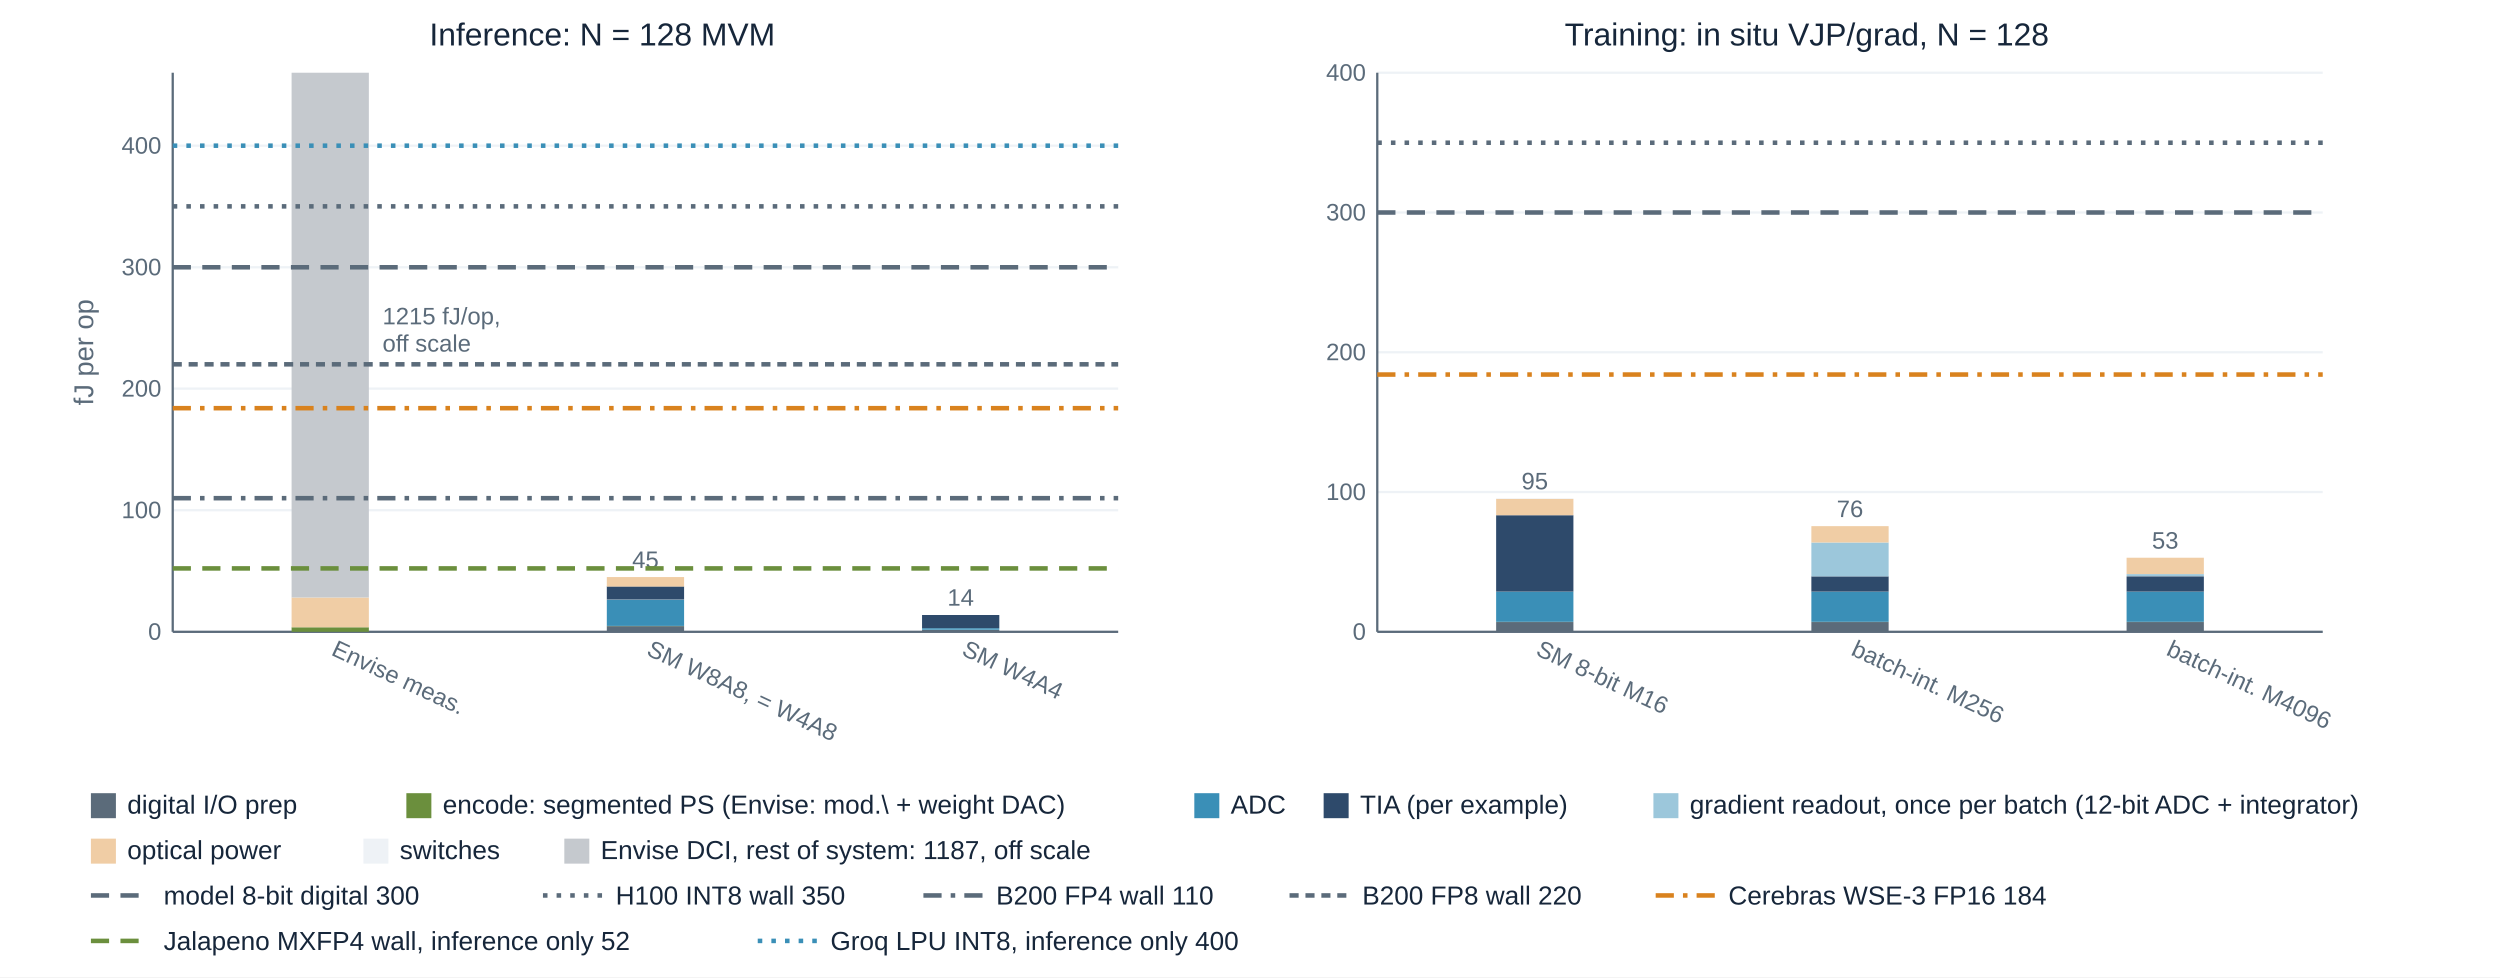
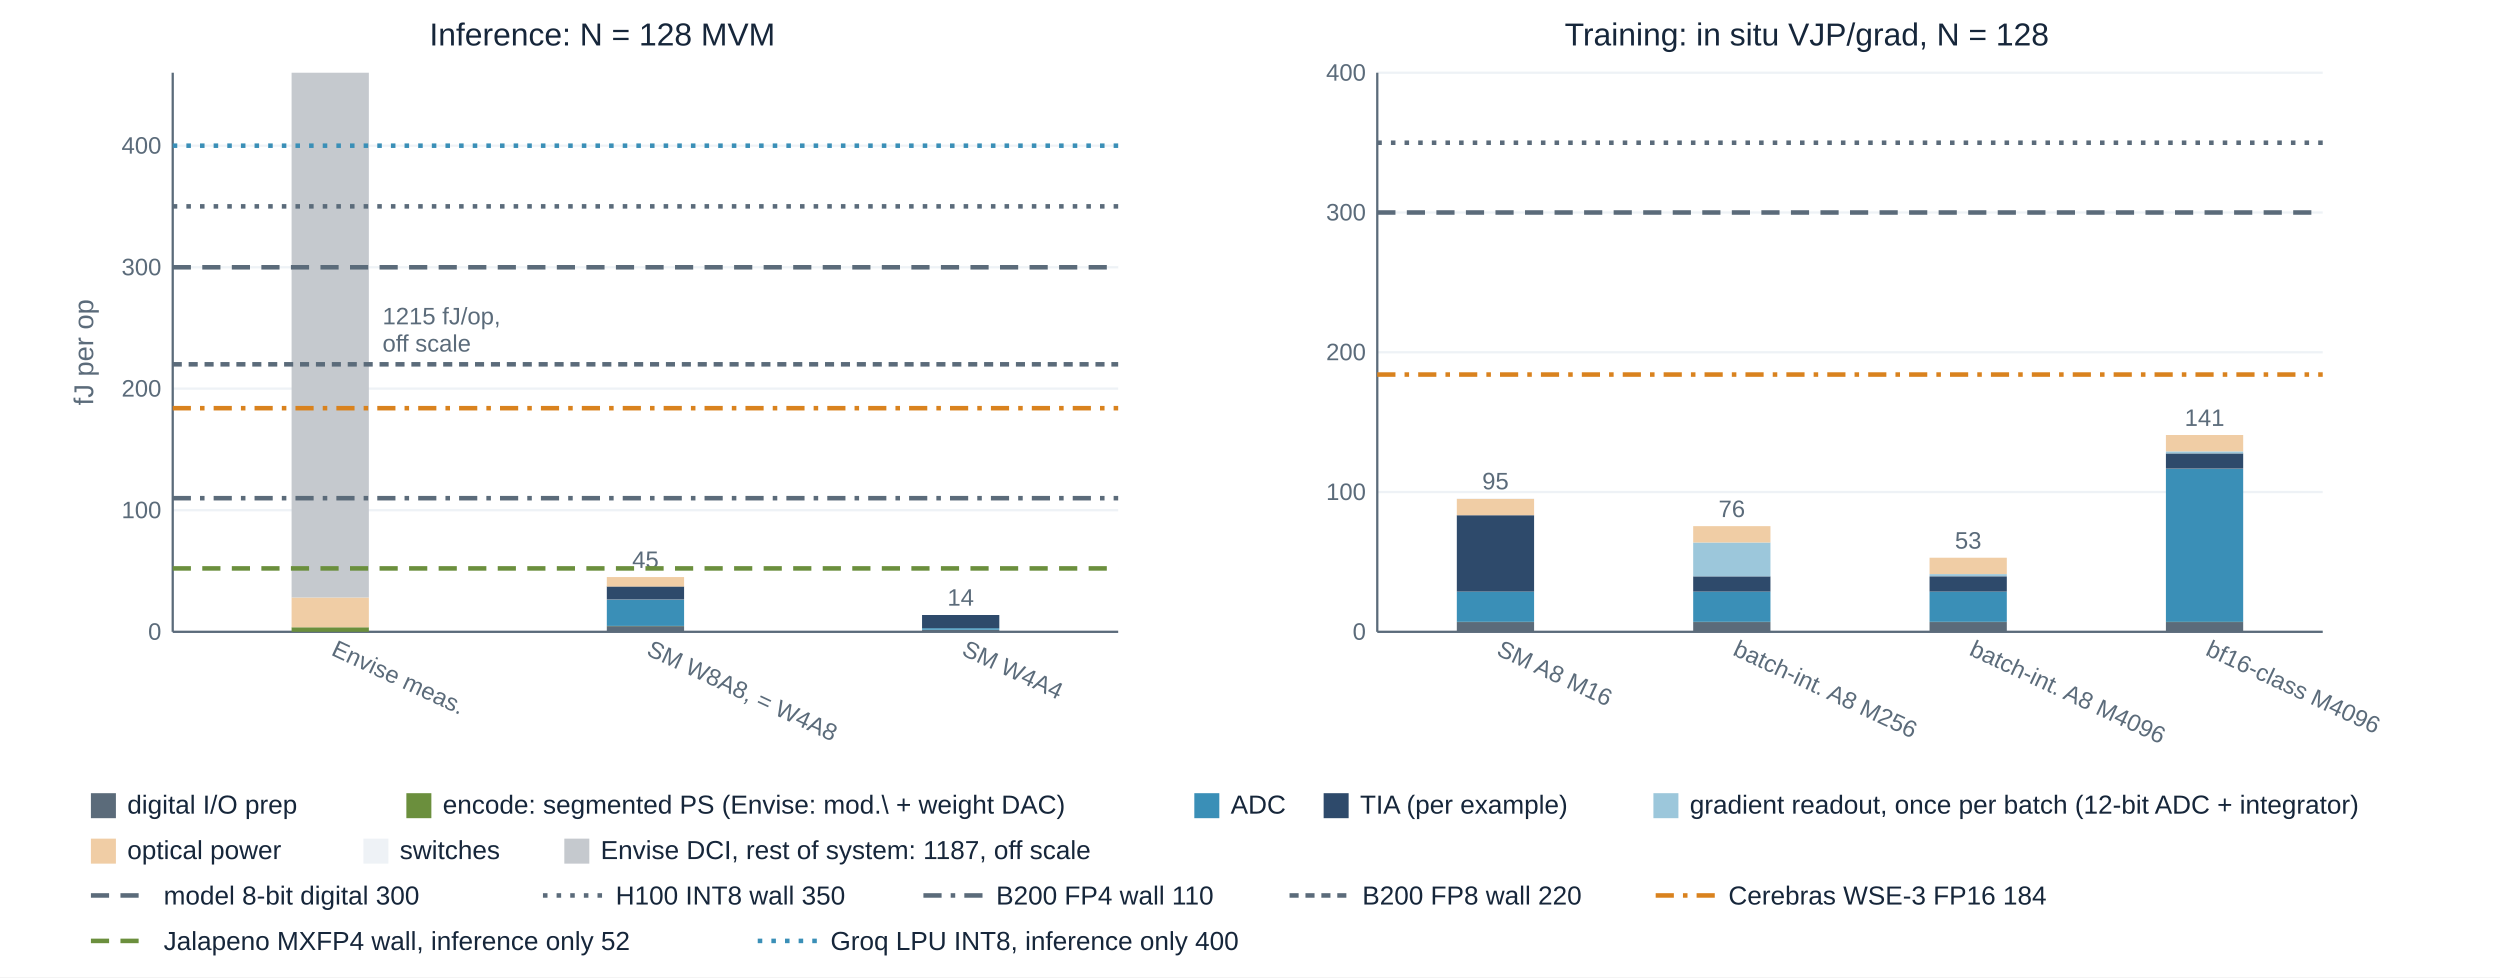
<svg xmlns="http://www.w3.org/2000/svg" viewBox="0 0 1100 430" width="1100" height="430" font-family="Fira Sans, Helvetica Neue, Arial, sans-serif">
  <style>.ttl{font-size:14px;fill:#16263A;text-anchor:middle}.tick{font-size:10.5px;fill:#5B6B7A}.lab{font-size:12px;fill:#5B6B7A}.grid{stroke:#EEF2F6;stroke-width:1}.axis{stroke:#5B6B7A;stroke-width:1}.leg{font-size:11.5px;fill:#16263A}</style>
  <rect width="1100" height="430" fill="#FFFFFF" />
  <text x="265" y="20" class="ttl">Inference: N = 128 MVM</text>
  <line x1="76" y1="278.0" x2="492" y2="278.0" class="grid" />
  <text x="71" y="281.5" class="tick" text-anchor="end">0</text>
  <line x1="76" y1="224.5" x2="492" y2="224.5" class="grid" />
  <text x="71" y="228.0" class="tick" text-anchor="end">100</text>
  <line x1="76" y1="171.0" x2="492" y2="171.0" class="grid" />
  <text x="71" y="174.5" class="tick" text-anchor="end">200</text>
  <line x1="76" y1="117.6" x2="492" y2="117.6" class="grid" />
  <text x="71" y="121.1" class="tick" text-anchor="end">300</text>
  <line x1="76" y1="64.1" x2="492" y2="64.1" class="grid" />
  <text x="71" y="67.6" class="tick" text-anchor="end">400</text>
  <line x1="76" y1="32" x2="76" y2="278" class="axis" />
  <line x1="76" y1="278" x2="492" y2="278" class="axis" />
  <text transform="translate(41,155) rotate(-90)" class="lab" text-anchor="middle">fJ per op</text>
  <rect x="128.3" y="276.0" width="34.0" height="2.0" fill="#6B8F3D" />
  <rect x="128.3" y="262.9" width="34.0" height="13.1" fill="#F0CDA5" />
  <rect x="128.3" y="32.0" width="34.0" height="230.9" fill="#C5C9CE" />
  <text x="168.3" y="142.7" class="tick" text-anchor="start">1215 fJ/op,</text>
  <text x="168.3" y="154.7" class="tick" text-anchor="start">off scale</text>
  <text transform="translate(145.3,288) rotate(25)" class="tick" text-anchor="start">Envise meas.</text>
  <rect x="267.0" y="275.5" width="34.0" height="2.5" fill="#5B6B7A" />
  <rect x="267.0" y="275.4" width="34.0" height="0.1" fill="#6B8F3D" />
  <rect x="267.0" y="263.9" width="34.0" height="11.5" fill="#3A8FB7" />
  <rect x="267.0" y="258.0" width="34.0" height="5.8" fill="#2E4A6B" />
  <rect x="267.0" y="253.9" width="34.0" height="4.2" fill="#F0CDA5" />
  <text x="284.0" y="249.9" class="tick" text-anchor="middle">45</text>
  <text transform="translate(284.0,288) rotate(25)" class="tick" text-anchor="start">SM W8A8, = W4A8</text>
  <rect x="405.7" y="277.2" width="34.0" height="0.8" fill="#5B6B7A" />
  <rect x="405.7" y="277.1" width="34.0" height="0.0" fill="#6B8F3D" />
  <rect x="405.7" y="276.4" width="34.0" height="0.7" fill="#3A8FB7" />
  <rect x="405.7" y="270.6" width="34.0" height="5.8" fill="#2E4A6B" />
  <rect x="405.7" y="270.5" width="34.0" height="0.0" fill="#F0CDA5" />
  <text x="422.7" y="266.5" class="tick" text-anchor="middle">14</text>
  <text transform="translate(422.7,288) rotate(25)" class="tick" text-anchor="start">SM W4A4</text>
  <line x1="76" y1="117.6" x2="492" y2="117.6" stroke="#5B6B7A" stroke-width="2" stroke-dasharray="8,5" />
  <line x1="76" y1="90.8" x2="492" y2="90.8" stroke="#5B6B7A" stroke-width="2" stroke-dasharray="2,4" />
  <line x1="76" y1="219.2" x2="492" y2="219.2" stroke="#5B6B7A" stroke-width="2" stroke-dasharray="8,4,2,4" />
  <line x1="76" y1="160.3" x2="492" y2="160.3" stroke="#5B6B7A" stroke-width="2" stroke-dasharray="4,3" />
  <line x1="76" y1="179.6" x2="492" y2="179.6" stroke="#D9821E" stroke-width="2" stroke-dasharray="8,4,2,4" />
  <line x1="76" y1="250.1" x2="492" y2="250.1" stroke="#6B8F3D" stroke-width="2" stroke-dasharray="8,5" />
  <line x1="76" y1="64.1" x2="492" y2="64.1" stroke="#3A8FB7" stroke-width="2" stroke-dasharray="2,4" />
  <text x="795" y="20" class="ttl">Training: in situ VJP/grad, N = 128</text>
  <line x1="606" y1="278.0" x2="1022" y2="278.0" class="grid" />
  <text x="601" y="281.5" class="tick" text-anchor="end">0</text>
  <line x1="606" y1="216.5" x2="1022" y2="216.5" class="grid" />
  <text x="601" y="220.0" class="tick" text-anchor="end">100</text>
  <line x1="606" y1="155.0" x2="1022" y2="155.0" class="grid" />
  <text x="601" y="158.5" class="tick" text-anchor="end">200</text>
  <line x1="606" y1="93.5" x2="1022" y2="93.5" class="grid" />
  <text x="601" y="97.0" class="tick" text-anchor="end">300</text>
  <line x1="606" y1="32.0" x2="1022" y2="32.0" class="grid" />
  <text x="601" y="35.5" class="tick" text-anchor="end">400</text>
  <line x1="606" y1="32" x2="606" y2="278" class="axis" />
  <line x1="606" y1="278" x2="1022" y2="278" class="axis" />
-   <rect x="658.3" y="273.7" width="34.0" height="4.3" fill="#5B6B7A" />
-   <rect x="658.3" y="273.6" width="34.0" height="0.1" fill="#6B8F3D" />
-   <rect x="658.3" y="260.3" width="34.0" height="13.3" fill="#3A8FB7" />
-   <rect x="658.3" y="226.7" width="34.0" height="33.6" fill="#2E4A6B" />
-   <rect x="658.3" y="219.5" width="34.0" height="7.2" fill="#F0CDA5" />
-   <rect x="658.3" y="219.3" width="34.0" height="0.2" fill="#EEF2F6" />
-   <text x="675.3" y="215.3" class="tick" text-anchor="middle">95</text>
-   <text transform="translate(675.3,288) rotate(25)" class="tick" text-anchor="start">SM 8-bit M16</text>
-   <rect x="797.0" y="273.7" width="34.0" height="4.3" fill="#5B6B7A" />
-   <rect x="797.0" y="273.6" width="34.0" height="0.1" fill="#6B8F3D" />
-   <rect x="797.0" y="260.3" width="34.0" height="13.3" fill="#3A8FB7" />
-   <rect x="797.0" y="253.6" width="34.0" height="6.7" fill="#2E4A6B" />
-   <rect x="797.0" y="238.7" width="34.0" height="14.9" fill="#9CC7DB" />
-   <rect x="797.0" y="231.5" width="34.0" height="7.2" fill="#F0CDA5" />
-   <rect x="797.0" y="231.5" width="34.0" height="0.0" fill="#EEF2F6" />
-   <text x="814.0" y="227.5" class="tick" text-anchor="middle">76</text>
-   <text transform="translate(814.0,288) rotate(25)" class="tick" text-anchor="start">batch-int. M256</text>
-   <rect x="935.7" y="273.7" width="34.0" height="4.3" fill="#5B6B7A" />
-   <rect x="935.7" y="273.6" width="34.0" height="0.1" fill="#6B8F3D" />
-   <rect x="935.7" y="260.3" width="34.0" height="13.3" fill="#3A8FB7" />
-   <rect x="935.7" y="253.6" width="34.0" height="6.7" fill="#2E4A6B" />
-   <rect x="935.7" y="252.6" width="34.0" height="0.9" fill="#9CC7DB" />
-   <rect x="935.7" y="245.4" width="34.0" height="7.2" fill="#F0CDA5" />
-   <rect x="935.7" y="245.4" width="34.0" height="0.0" fill="#EEF2F6" />
-   <text x="952.7" y="241.4" class="tick" text-anchor="middle">53</text>
-   <text transform="translate(952.7,288) rotate(25)" class="tick" text-anchor="start">batch-int. M4096</text>
+   <rect x="641.0" y="273.7" width="34.0" height="4.3" fill="#5B6B7A" />
+   <rect x="641.0" y="273.6" width="34.0" height="0.1" fill="#6B8F3D" />
+   <rect x="641.0" y="260.3" width="34.0" height="13.3" fill="#3A8FB7" />
+   <rect x="641.0" y="226.7" width="34.0" height="33.6" fill="#2E4A6B" />
+   <rect x="641.0" y="219.5" width="34.0" height="7.2" fill="#F0CDA5" />
+   <rect x="641.0" y="219.3" width="34.0" height="0.2" fill="#EEF2F6" />
+   <text x="658.0" y="215.3" class="tick" text-anchor="middle">95</text>
+   <text transform="translate(658.0,288) rotate(25)" class="tick" text-anchor="start">SM A8 M16</text>
+   <rect x="745.0" y="273.7" width="34.0" height="4.3" fill="#5B6B7A" />
+   <rect x="745.0" y="273.6" width="34.0" height="0.1" fill="#6B8F3D" />
+   <rect x="745.0" y="260.3" width="34.0" height="13.3" fill="#3A8FB7" />
+   <rect x="745.0" y="253.6" width="34.0" height="6.7" fill="#2E4A6B" />
+   <rect x="745.0" y="238.7" width="34.0" height="14.9" fill="#9CC7DB" />
+   <rect x="745.0" y="231.5" width="34.0" height="7.2" fill="#F0CDA5" />
+   <rect x="745.0" y="231.5" width="34.0" height="0.0" fill="#EEF2F6" />
+   <text x="762.0" y="227.5" class="tick" text-anchor="middle">76</text>
+   <text transform="translate(762.0,288) rotate(25)" class="tick" text-anchor="start">batch-int. A8 M256</text>
+   <rect x="849.0" y="273.7" width="34.0" height="4.3" fill="#5B6B7A" />
+   <rect x="849.0" y="273.6" width="34.0" height="0.1" fill="#6B8F3D" />
+   <rect x="849.0" y="260.3" width="34.0" height="13.3" fill="#3A8FB7" />
+   <rect x="849.0" y="253.6" width="34.0" height="6.7" fill="#2E4A6B" />
+   <rect x="849.0" y="252.6" width="34.0" height="0.9" fill="#9CC7DB" />
+   <rect x="849.0" y="245.4" width="34.0" height="7.2" fill="#F0CDA5" />
+   <rect x="849.0" y="245.4" width="34.0" height="0.0" fill="#EEF2F6" />
+   <text x="866.0" y="241.4" class="tick" text-anchor="middle">53</text>
+   <text transform="translate(866.0,288) rotate(25)" class="tick" text-anchor="start">batch-int. A8 M4096</text>
+   <rect x="953.0" y="273.7" width="34.0" height="4.3" fill="#5B6B7A" />
+   <rect x="953.0" y="273.5" width="34.0" height="0.2" fill="#6B8F3D" />
+   <rect x="953.0" y="206.3" width="34.0" height="67.3" fill="#3A8FB7" />
+   <rect x="953.0" y="199.5" width="34.0" height="6.7" fill="#2E4A6B" />
+   <rect x="953.0" y="198.6" width="34.0" height="0.9" fill="#9CC7DB" />
+   <rect x="953.0" y="191.4" width="34.0" height="7.2" fill="#F0CDA5" />
+   <rect x="953.0" y="191.4" width="34.0" height="0.0" fill="#EEF2F6" />
+   <text x="970.0" y="187.4" class="tick" text-anchor="middle">141</text>
+   <text transform="translate(970.0,288) rotate(25)" class="tick" text-anchor="start">bf16-class M4096</text>
  <line x1="606" y1="93.5" x2="1022" y2="93.5" stroke="#5B6B7A" stroke-width="2" stroke-dasharray="8,5" />
  <line x1="606" y1="62.8" x2="1022" y2="62.8" stroke="#5B6B7A" stroke-width="2" stroke-dasharray="2,4" />
  <line x1="606" y1="164.8" x2="1022" y2="164.8" stroke="#D9821E" stroke-width="2" stroke-dasharray="8,4,2,4" />
  <rect x="40" y="349" width="11" height="11" fill="#5B6B7A" />
  <text x="56" y="358" class="leg">digital I/O prep</text>
  <rect x="178.8" y="349" width="11" height="11" fill="#6B8F3D" />
  <text x="194.8" y="358" class="leg">encode: segmented PS (Envise: mod.\ + weight DAC)</text>
  <rect x="525.5" y="349" width="11" height="11" fill="#3A8FB7" />
  <text x="541.5" y="358" class="leg">ADC</text>
  <rect x="582.4" y="349" width="11" height="11" fill="#2E4A6B" />
  <text x="598.4" y="358" class="leg">TIA (per example)</text>
  <rect x="727.5" y="349" width="11" height="11" fill="#9CC7DB" />
  <text x="743.5" y="358" class="leg">gradient readout, once per batch (12-bit ADC + integrator)</text>
  <rect x="40" y="369" width="11" height="11" fill="#F0CDA5" />
  <text x="56" y="378" class="leg">optical power</text>
  <rect x="159.9" y="369" width="11" height="11" fill="#EEF2F6" />
  <text x="175.9" y="378" class="leg">switches</text>
  <rect x="248.3" y="369" width="11" height="11" fill="#C5C9CE" />
  <text x="264.3" y="378" class="leg">Envise DCI, rest of system: 1187, off scale</text>
  <line x1="40" y1="394" x2="66" y2="394" stroke="#5B6B7A" stroke-width="2" stroke-dasharray="8,5" />
  <text x="72" y="398" class="leg">model 8-bit digital 300</text>
  <line x1="238.9" y1="394" x2="264.9" y2="394" stroke="#5B6B7A" stroke-width="2" stroke-dasharray="2,4" />
  <text x="270.9" y="398" class="leg">H100 INT8 wall 350</text>
  <line x1="406.3" y1="394" x2="432.3" y2="394" stroke="#5B6B7A" stroke-width="2" stroke-dasharray="8,4,2,4" />
  <text x="438.3" y="398" class="leg">B200 FP4 wall 110</text>
  <line x1="567.4" y1="394" x2="593.4" y2="394" stroke="#5B6B7A" stroke-width="2" stroke-dasharray="4,3" />
  <text x="599.4" y="398" class="leg">B200 FP8 wall 220</text>
  <line x1="728.5" y1="394" x2="754.5" y2="394" stroke="#D9821E" stroke-width="2" stroke-dasharray="8,4,2,4" />
  <text x="760.5" y="398" class="leg">Cerebras WSE-3 FP16 184</text>
  <line x1="40" y1="414" x2="66" y2="414" stroke="#6B8F3D" stroke-width="2" stroke-dasharray="8,5" />
  <text x="72" y="418" class="leg">Jalapeno MXFP4 wall, inference only 52</text>
  <line x1="333.4" y1="414" x2="359.4" y2="414" stroke="#3A8FB7" stroke-width="2" stroke-dasharray="2,4" />
  <text x="365.4" y="418" class="leg">Groq LPU INT8, inference only 400</text>
</svg>
